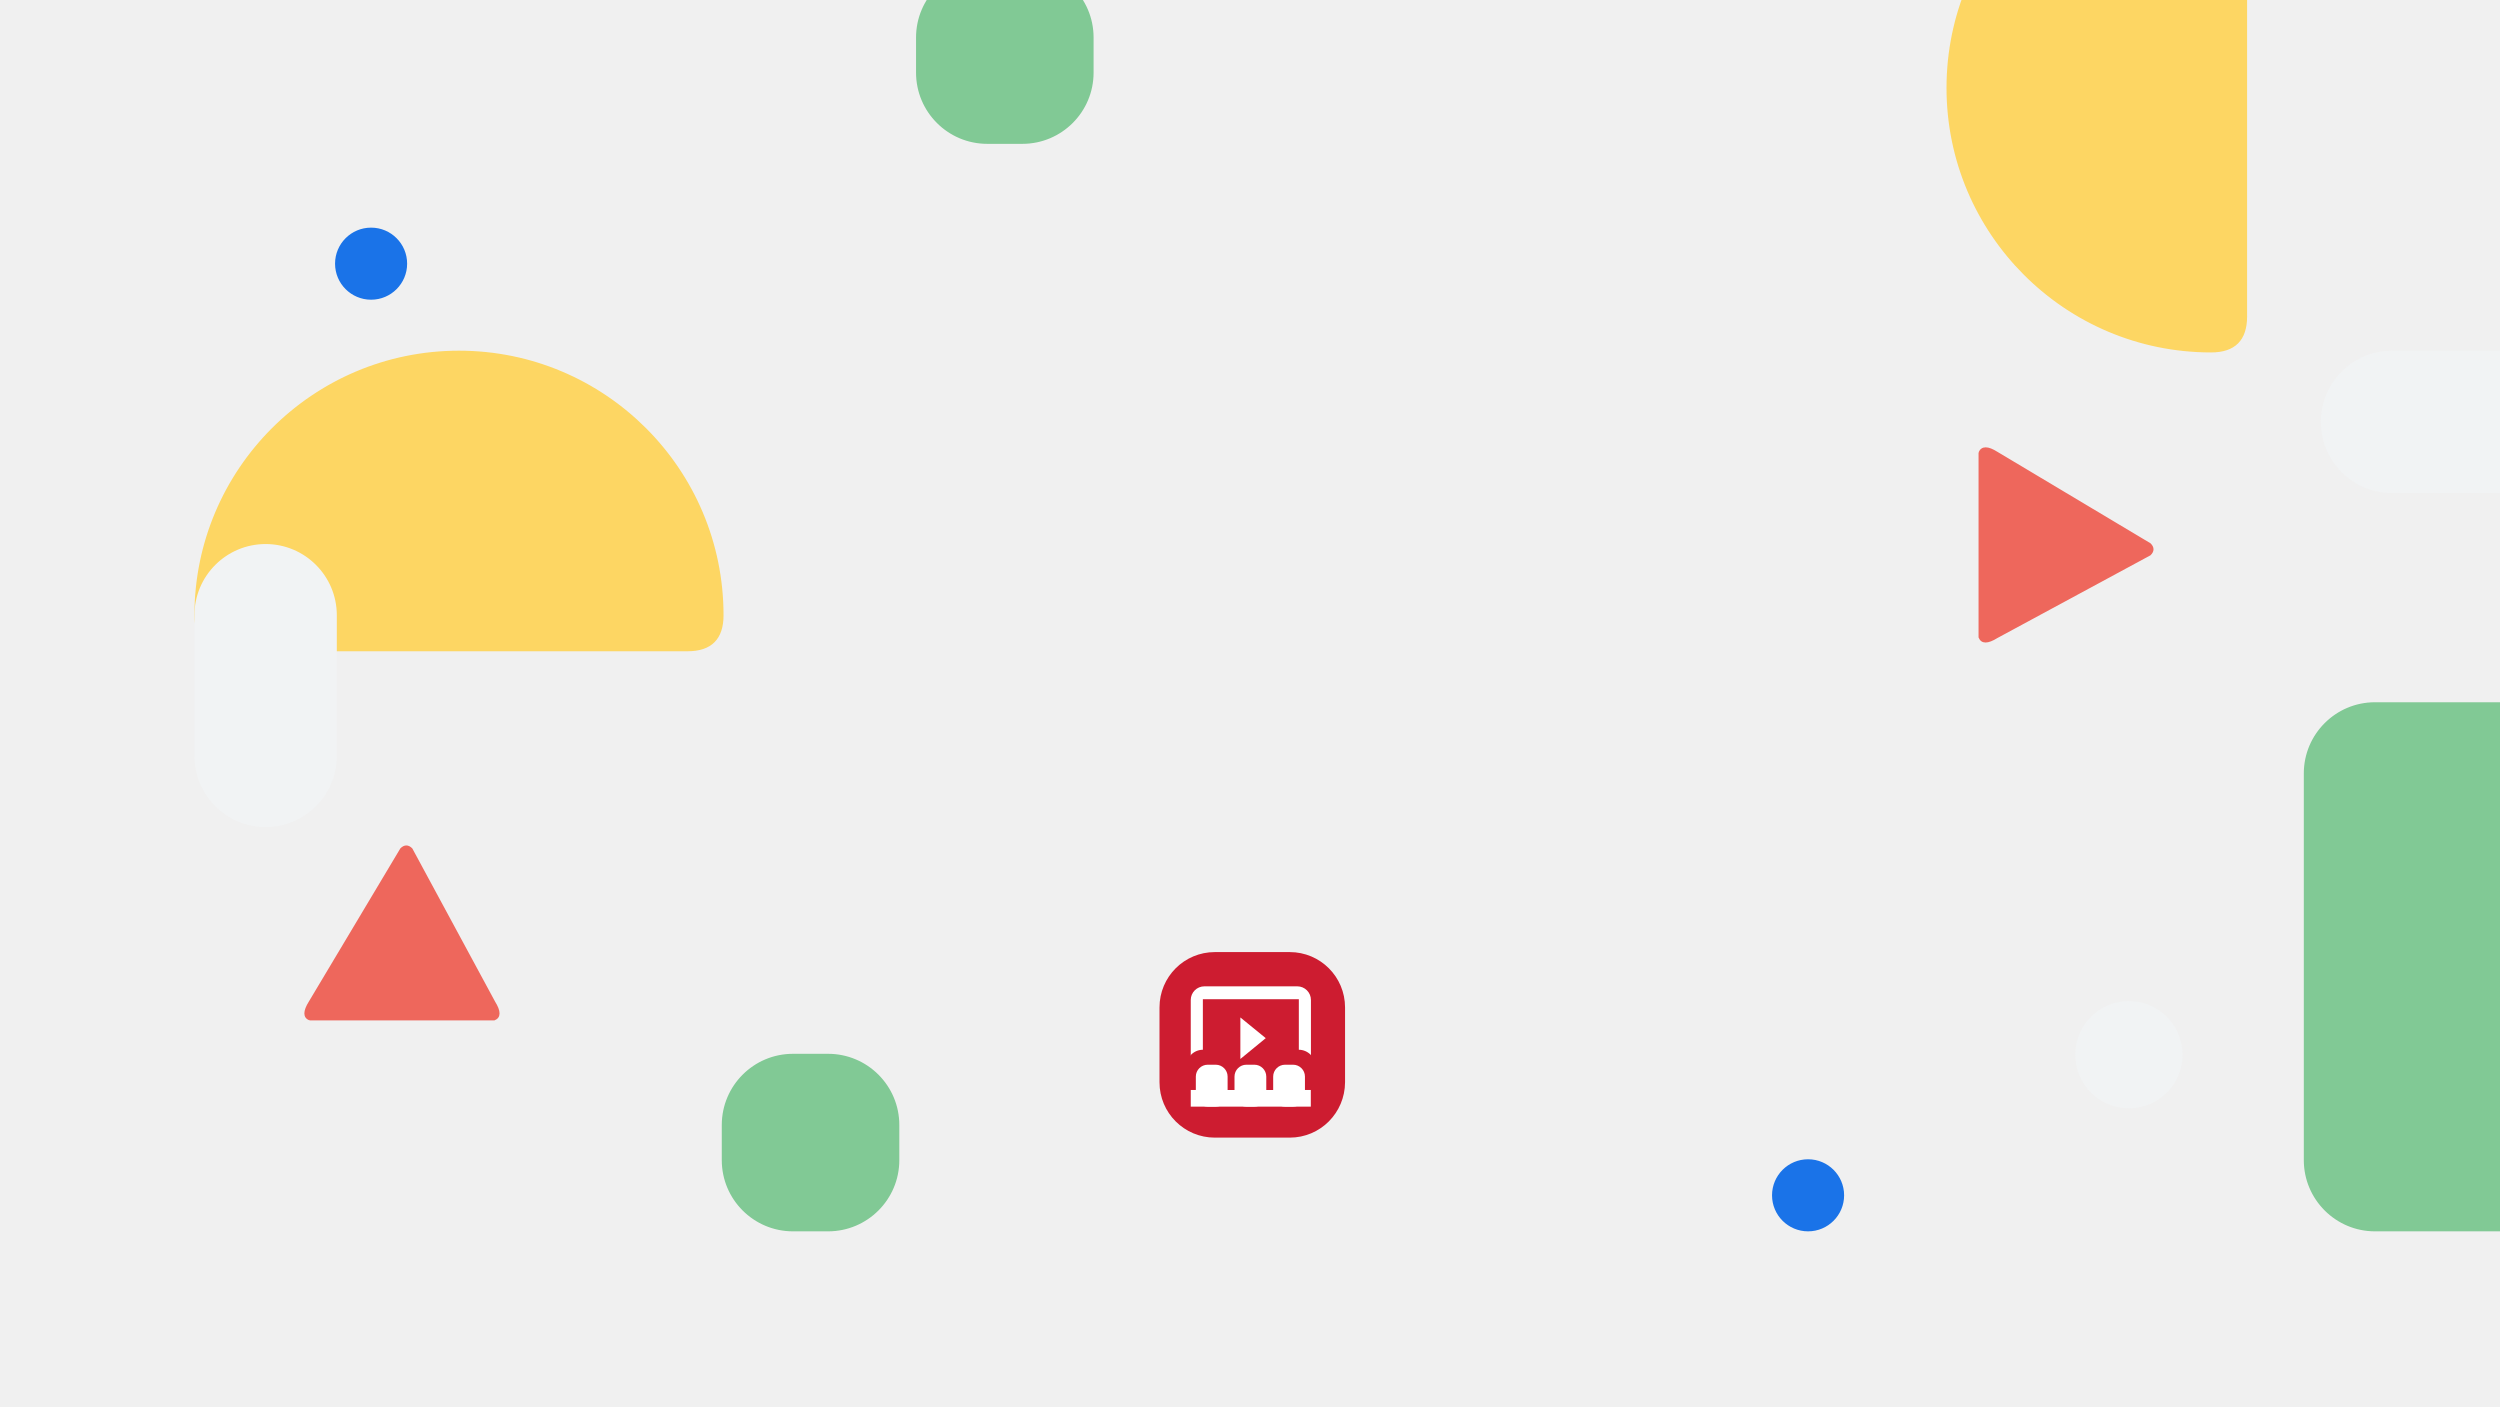
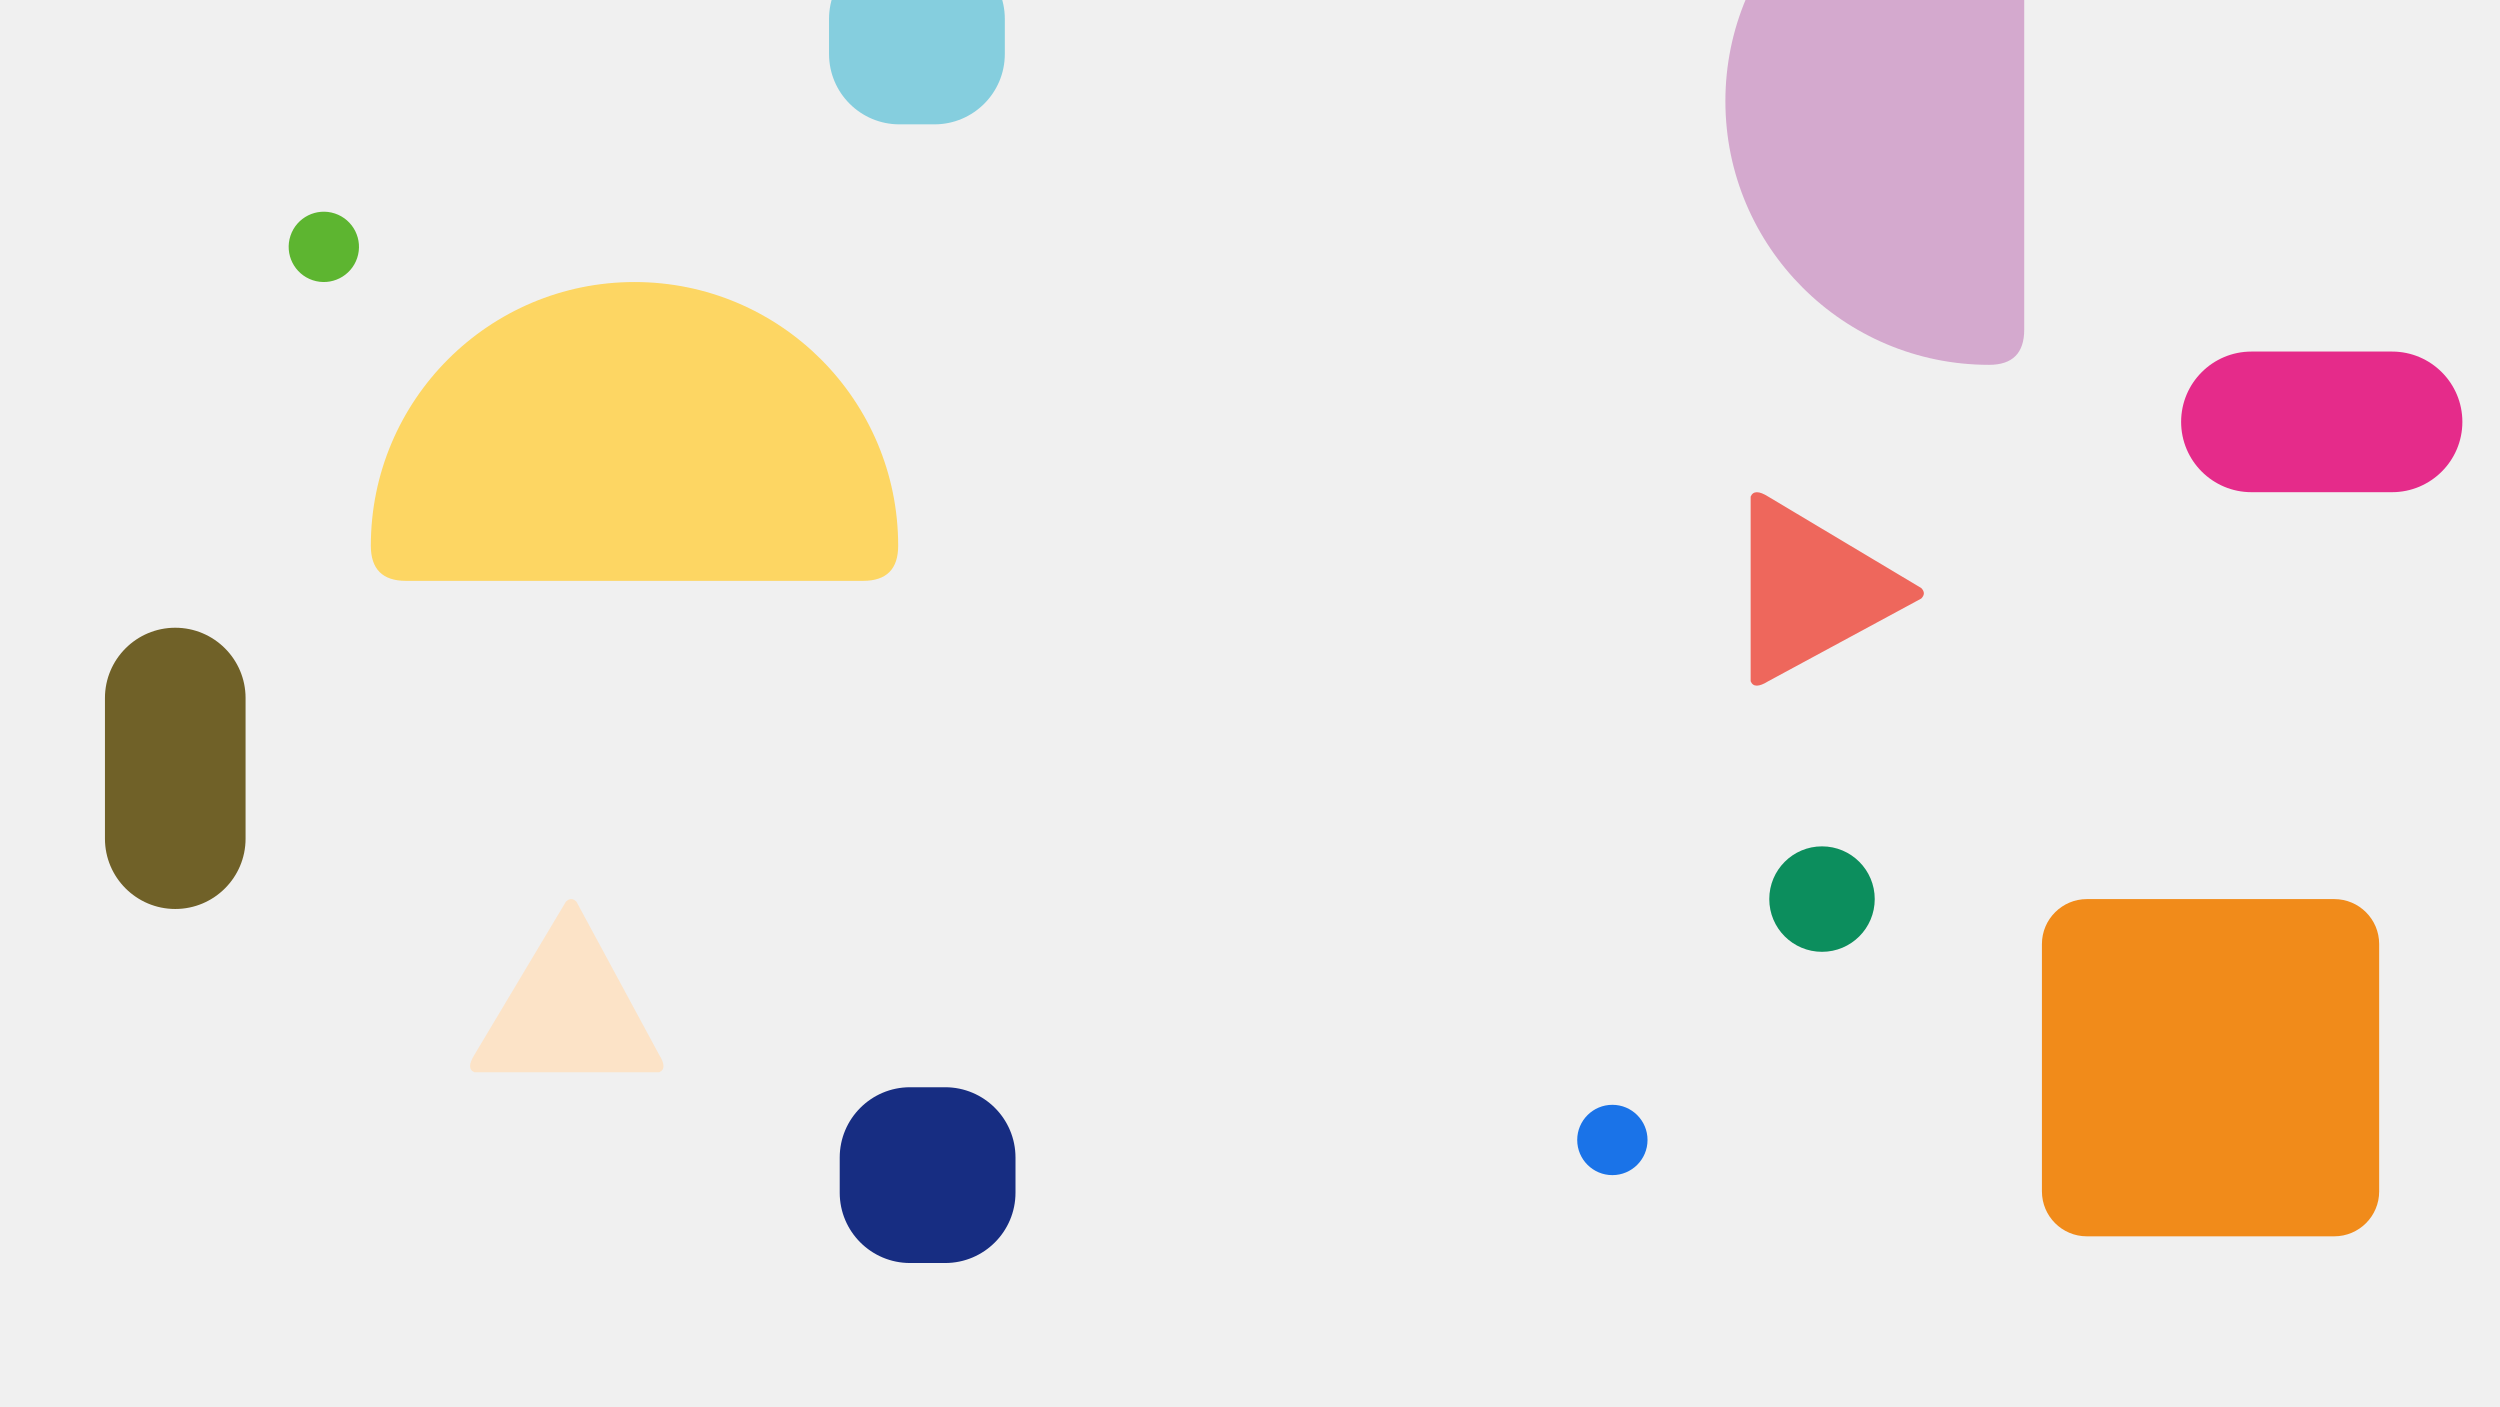
<svg xmlns="http://www.w3.org/2000/svg" version="1.1" id="图层_1" x="0px" y="0px" viewBox="0 0 1920 1080" style="enable-background:new 0 0 1920 1080;" xml:space="preserve">
  <style type="text/css">
- 	.st0{fill:#81C995;stroke:#81C995;stroke-width:1.35;stroke-miterlimit:5.4;}
- 	.st1{fill:#FDD663;stroke:#FDD663;stroke-width:1.35;stroke-miterlimit:5.4;}
- 	.st2{fill:#1A73E8;stroke:#1A73E8;stroke-width:1.35;stroke-miterlimit:5.4;}
- 	.st3{fill:#EE675C;stroke:#EE675C;stroke-width:1.35;stroke-miterlimit:5.4;}
- 	.st4{fill:#F1F3F4;stroke:#F1F3F4;stroke-width:1.35;stroke-miterlimit:5.4;}
- 	.st5{fill:#CD1C30;}
- 	.st6{fill:#FFFFFF;}
+ 	.st0{fill:#F18B1A;}
+ 	.st1{fill:#FDD663;}
+ 	.st2{fill:#5DB530;}
+ 	.st3{fill:#FCE3C7;}
+ 	.st4{fill:#0C8E5D;}
+ 	.st5{fill:#706128;}
+ 	.st6{fill:#172D82;}
+ 	.st7{fill:#D4A9CE;}
+ 	.st8{fill:#EE675C;}
+ 	.st9{fill:#85CEDE;}
+ 	.st10{fill:#E52B8A;}
+ 	.st11{fill:#1A73E8;}
</style>
-   <path class="st0" d="M1824,540h297c29.8,0,54,24.2,54,54v297c0,29.8-24.2,54-54,54h-297c-29.8,0-54-24.2-54-54V594  C1770,564.2,1794.2,540,1824,540z">
+   <path class="st0" d="M1602.7,690.5h190c19.1,0,34.5,15.5,34.5,34.5v190c0,19.1-15.5,34.5-34.5,34.5h-190  c-19.1,0-34.5-15.5-34.5-34.5V725C1568.2,706,1583.7,690.5,1602.7,690.5z">
    <animateTransform accumulate="none" additive="replace" attributeName="transform" attributeType="XML" begin="0s" calcMode="linear" dur="35s" fill="remove" from="0 1450 550" repeatCount="indefinite" restart="always" to="360 1450 550" type="rotate">
		</animateTransform>
  </path>
-   <path class="st1" d="M150,472.5C150,360.7,240.7,270,352.5,270S555,360.7,555,472.5c0,18-9,27-27,27H352.5H177  C159,499.5,150,490.5,150,472.5">
+   <path class="st1" d="M284.8,419.1c0-111.8,90.7-202.5,202.5-202.5s202.5,90.7,202.5,202.5c0,18-9,27-27,27H487.3H311.8  C293.8,446.1,284.8,437.1,284.8,419.1">
    <animateMotion accumulate="none" additive="replace" begin="0s" calcMode="paced" dur="20s" fill="remove" path="M 800 -200 L 800 -300 L 800 -200" repeatCount="indefinite" restart="always">
		</animateMotion>
    <animateTransform accumulate="none" additive="replace" attributeName="transform" attributeType="XML" begin="0s" calcMode="linear" dur="30s" fill="remove" keyTimes="0 ; 0.5 ; 1" repeatCount="indefinite" restart="always" type="rotate" values="0 210 530 ; -30 210 530 ; 0 210 530">
		</animateTransform>
  </path>
-   <circle class="st2" cx="285" cy="202.5" r="27">
+   <ellipse transform="matrix(0.3162 -0.9487 0.9487 0.3162 -9.8145 365.5834)" class="st2" cx="248.7" cy="189.6" rx="27" ry="27">
    <animateMotion accumulate="none" additive="replace" calcMode="paced" dur="5s" fill="remove" path="M 0 0 L 40 20 Z" repeatCount="indefinite" restart="always">
	</animateMotion>
-   </circle>
-   <path class="st3" d="M237.8,783h141.8c4.5-1.8,4.5-6.3,0-13.5L316.1,652c-2.7-2.7-5.4-2.7-8.1,0l-70.2,117.5  C233.3,776.7,233.3,781.2,237.8,783">
+   </ellipse>
+   <path class="st3" d="M364.4,823.5h141.8c4.5-1.8,4.5-6.3,0-13.5l-63.5-117.5c-2.7-2.7-5.4-2.7-8.1,0L364.4,810  C359.9,817.2,359.9,821.7,364.4,823.5">
    <animateTransform accumulate="none" additive="replace" attributeName="transform" attributeType="XML" begin="0s" calcMode="linear" dur="35s" fill="remove" from="0 210 530" repeatCount="indefinite" restart="always" to="360 210 530" type="rotate">
		</animateTransform>
  </path>
-   <circle class="st4" cx="1635" cy="810" r="40.5">
+   <circle class="st4" cx="1399.3" cy="690.5" r="40.5">
    <animateMotion accumulate="none" additive="replace" calcMode="paced" dur="9s" fill="remove" path="M 0 0 L -20 40 Z" repeatCount="indefinite" restart="always">
	</animateMotion>
  </circle>
-   <path class="st4" d="M150,472.5c0-29.8,24.2-54,54-54s54,24.2,54,54v108c0,29.8-24.2,54-54,54s-54-24.2-54-54V472.5z">
+   <path class="st5" d="M80.6,536.1c0-29.8,24.2-54,54-54s54,24.2,54,54v108c0,29.8-24.2,54-54,54s-54-24.2-54-54  C80.6,644.1,80.6,536.1,80.6,536.1z">
    <animateMotion accumulate="none" additive="replace" begin="0s" calcMode="paced" dur="20s" fill="remove" path="M 140 390 L 180 360 L 140 390" repeatCount="indefinite" restart="always">
		</animateMotion>
    <animateTransform accumulate="none" additive="replace" attributeName="transform" attributeType="XML" begin="0s" calcMode="linear" dur="30s" fill="remove" keyTimes="0 ; 0.5 ; 1" repeatCount="indefinite" restart="always" type="rotate" values="0 140 390; -60 140 390; 0 140 390">
		</animateTransform>
  </path>
-   <path class="st0" d="M609,810h27c29.8,0,54,24.2,54,54v27c0,29.8-24.2,54-54,54h-27c-29.8,0-54-24.2-54-54v-27  C555,834.2,579.2,810,609,810z">
+   <path class="st6" d="M698.9,835h27c29.8,0,54,24.2,54,54v27c0,29.8-24.2,54-54,54h-27c-29.8,0-54-24.2-54-54v-27  C644.9,859.2,669.1,835,698.9,835z">
    <animateTransform accumulate="none" additive="replace" attributeName="transform" attributeType="XML" begin="0s" calcMode="linear" dur="35s" fill="remove" from="-30 550 750" repeatCount="indefinite" restart="always" to="330 550 750" type="rotate">
		</animateTransform>
  </path>
-   <path class="st1" d="M1698.1,270c-111.8,0-202.5-90.7-202.5-202.5S1586.2-135,1698.1-135c18,0,27,9,27,27V67.5V243  C1725.1,261,1716.1,270,1698.1,270">
+   <path class="st7" d="M1527.6,280.2c-111.8,0-202.5-90.7-202.5-202.5s90.6-202.5,202.5-202.5c18,0,27,9,27,27V77.7v175.5  C1554.6,271.2,1545.6,280.2,1527.6,280.2">
    <animateMotion accumulate="none" additive="replace" begin="0s" calcMode="paced" dur="20s" fill="remove" path="M 800 -200 L 800 -300 L 800 -200" repeatCount="indefinite" restart="always">
		</animateMotion>
    <animateTransform accumulate="none" additive="replace" attributeName="transform" attributeType="XML" begin="0s" calcMode="linear" dur="30s" fill="remove" keyTimes="0 ; 0.5 ; 1" repeatCount="indefinite" restart="always" type="rotate" values="0 210 530 ; -30 210 530 ; 0 210 530">
		</animateTransform>
  </path>
-   <path class="st3" d="M1520.2,347.6v141.8c1.8,4.5,6.3,4.5,13.5,0l117.5-63.5c2.7-2.7,2.7-5.4,0-8.1l-117.5-70.2  C1526.6,343.1,1522.1,343.1,1520.2,347.6">
+   <path class="st8" d="M1344.5,381.4v141.8c1.8,4.5,6.3,4.5,13.5,0l117.5-63.5c2.7-2.7,2.7-5.4,0-8.1L1358,381.4  C1350.9,376.9,1346.4,376.9,1344.5,381.4">
    <animateTransform accumulate="none" additive="replace" attributeName="transform" attributeType="XML" begin="0s" calcMode="linear" dur="35s" fill="remove" from="0 210 530" repeatCount="indefinite" restart="always" to="360 210 530" type="rotate">
		</animateTransform>
  </path>
-   <path class="st0" d="M758.2-25.2h27c29.8,0,54,24.2,54,54v27c0,29.8-24.2,54-54,54h-27c-29.8,0-54-24.2-54-54v-27  C704.2-1,728.4-25.2,758.2-25.2z">
+   <path class="st9" d="M690.7-39.5h27c29.8,0,54,24.2,54,54v27c0,29.8-24.2,54-54,54h-27c-29.8,0-54-24.2-54-54v-27  C636.7-15.3,660.9-39.5,690.7-39.5z">
    <animateTransform accumulate="none" additive="replace" attributeName="transform" attributeType="XML" begin="0s" calcMode="linear" dur="35s" fill="remove" from="-30 550 750" repeatCount="indefinite" restart="always" to="330 550 750" type="rotate">
		</animateTransform>
  </path>
-   <path class="st4" d="M1945.1,270c29.8,0,54,24.2,54,54s-24.2,54-54,54h-108c-29.8,0-54-24.2-54-54s24.2-54,54-54H1945.1z">
+   <path class="st10" d="M1837.1,270c29.8,0,54,24.2,54,54s-24.2,54-54,54h-108c-29.8,0-54-24.2-54-54s24.2-54,54-54H1837.1z">
    <animateMotion accumulate="none" additive="replace" begin="0s" calcMode="paced" dur="20s" fill="remove" path="M 140 390 L 180 360 L 140 390" repeatCount="indefinite" restart="always">
		</animateMotion>
    <animateTransform accumulate="none" additive="replace" attributeName="transform" attributeType="XML" begin="0s" calcMode="linear" dur="30s" fill="remove" keyTimes="0 ; 0.5 ; 1" repeatCount="indefinite" restart="always" type="rotate" values="0 140 390; -60 140 390; 0 140 390">
		</animateTransform>
  </path>
-   <circle class="st2" cx="1388.6" cy="918" r="27">
+   <circle class="st11" cx="1238.3" cy="875.5" r="27">
    <animateMotion accumulate="none" additive="replace" calcMode="paced" dur="5s" fill="remove" path="M 0 0 L 40 20 Z" repeatCount="indefinite" restart="always">
	</animateMotion>
  </circle>
-   <g>
-     <path class="st5" d="M990.5,873.7H933c-23.5,0-42.5-19-42.5-42.5v-57.5c0-23.5,19-42.5,42.5-42.5h57.5c23.5,0,42.5,19,42.5,42.5   v57.5C1032.9,854.7,1014,873.7,990.5,873.7z" />
-     <rect x="914.5" y="837.1" class="st6" width="92.2" height="12.8" />
-     <path class="st6" d="M996.3,825.1H925c-5.8,0-10.5-4.7-10.5-10.5v-46.6c0-5.8,4.7-10.5,10.5-10.5h71.3c5.8,0,10.5,4.7,10.5,10.5   v46.6C1006.8,820.5,1002.1,825.1,996.3,825.1z" />
-     <path class="st5" d="M997.4,837.1h-73.5c-7.1,0-12.9-5.8-12.9-12.9v-5.1c0-7.1,5.8-12.9,12.9-12.9h73.5c7.1,0,12.9,5.8,12.9,12.9v5   C1010.3,831.3,1004.5,837.1,997.4,837.1z" />
-     <rect x="923.8" y="767.4" class="st5" width="73.7" height="48" />
-     <polygon class="st6" points="972.1,797.3 952.6,781.4 952.6,813.3  " />
-     <path class="st6" d="M933.7,849.9h-6.2c-5,0-9.1-4.1-9.1-9.1v-14c0-5,4.1-9.1,9.1-9.1h6.2c5,0,9.1,4.1,9.1,9.1v14   C942.8,845.8,938.8,849.9,933.7,849.9z" />
-     <path class="st6" d="M963.4,849.9h-6.2c-5,0-9.1-4.1-9.1-9.1v-14c0-5,4.1-9.1,9.1-9.1h6.2c5,0,9.1,4.1,9.1,9.1v14   C972.5,845.8,968.4,849.9,963.4,849.9z" />
-     <path class="st6" d="M993.1,849.9h-6.2c-5,0-9.1-4.1-9.1-9.1v-14c0-5,4.1-9.1,9.1-9.1h6.2c5,0,9.1,4.1,9.1,9.1v14   C1002.2,845.8,998.2,849.9,993.1,849.9z" />
-   </g>
</svg>
